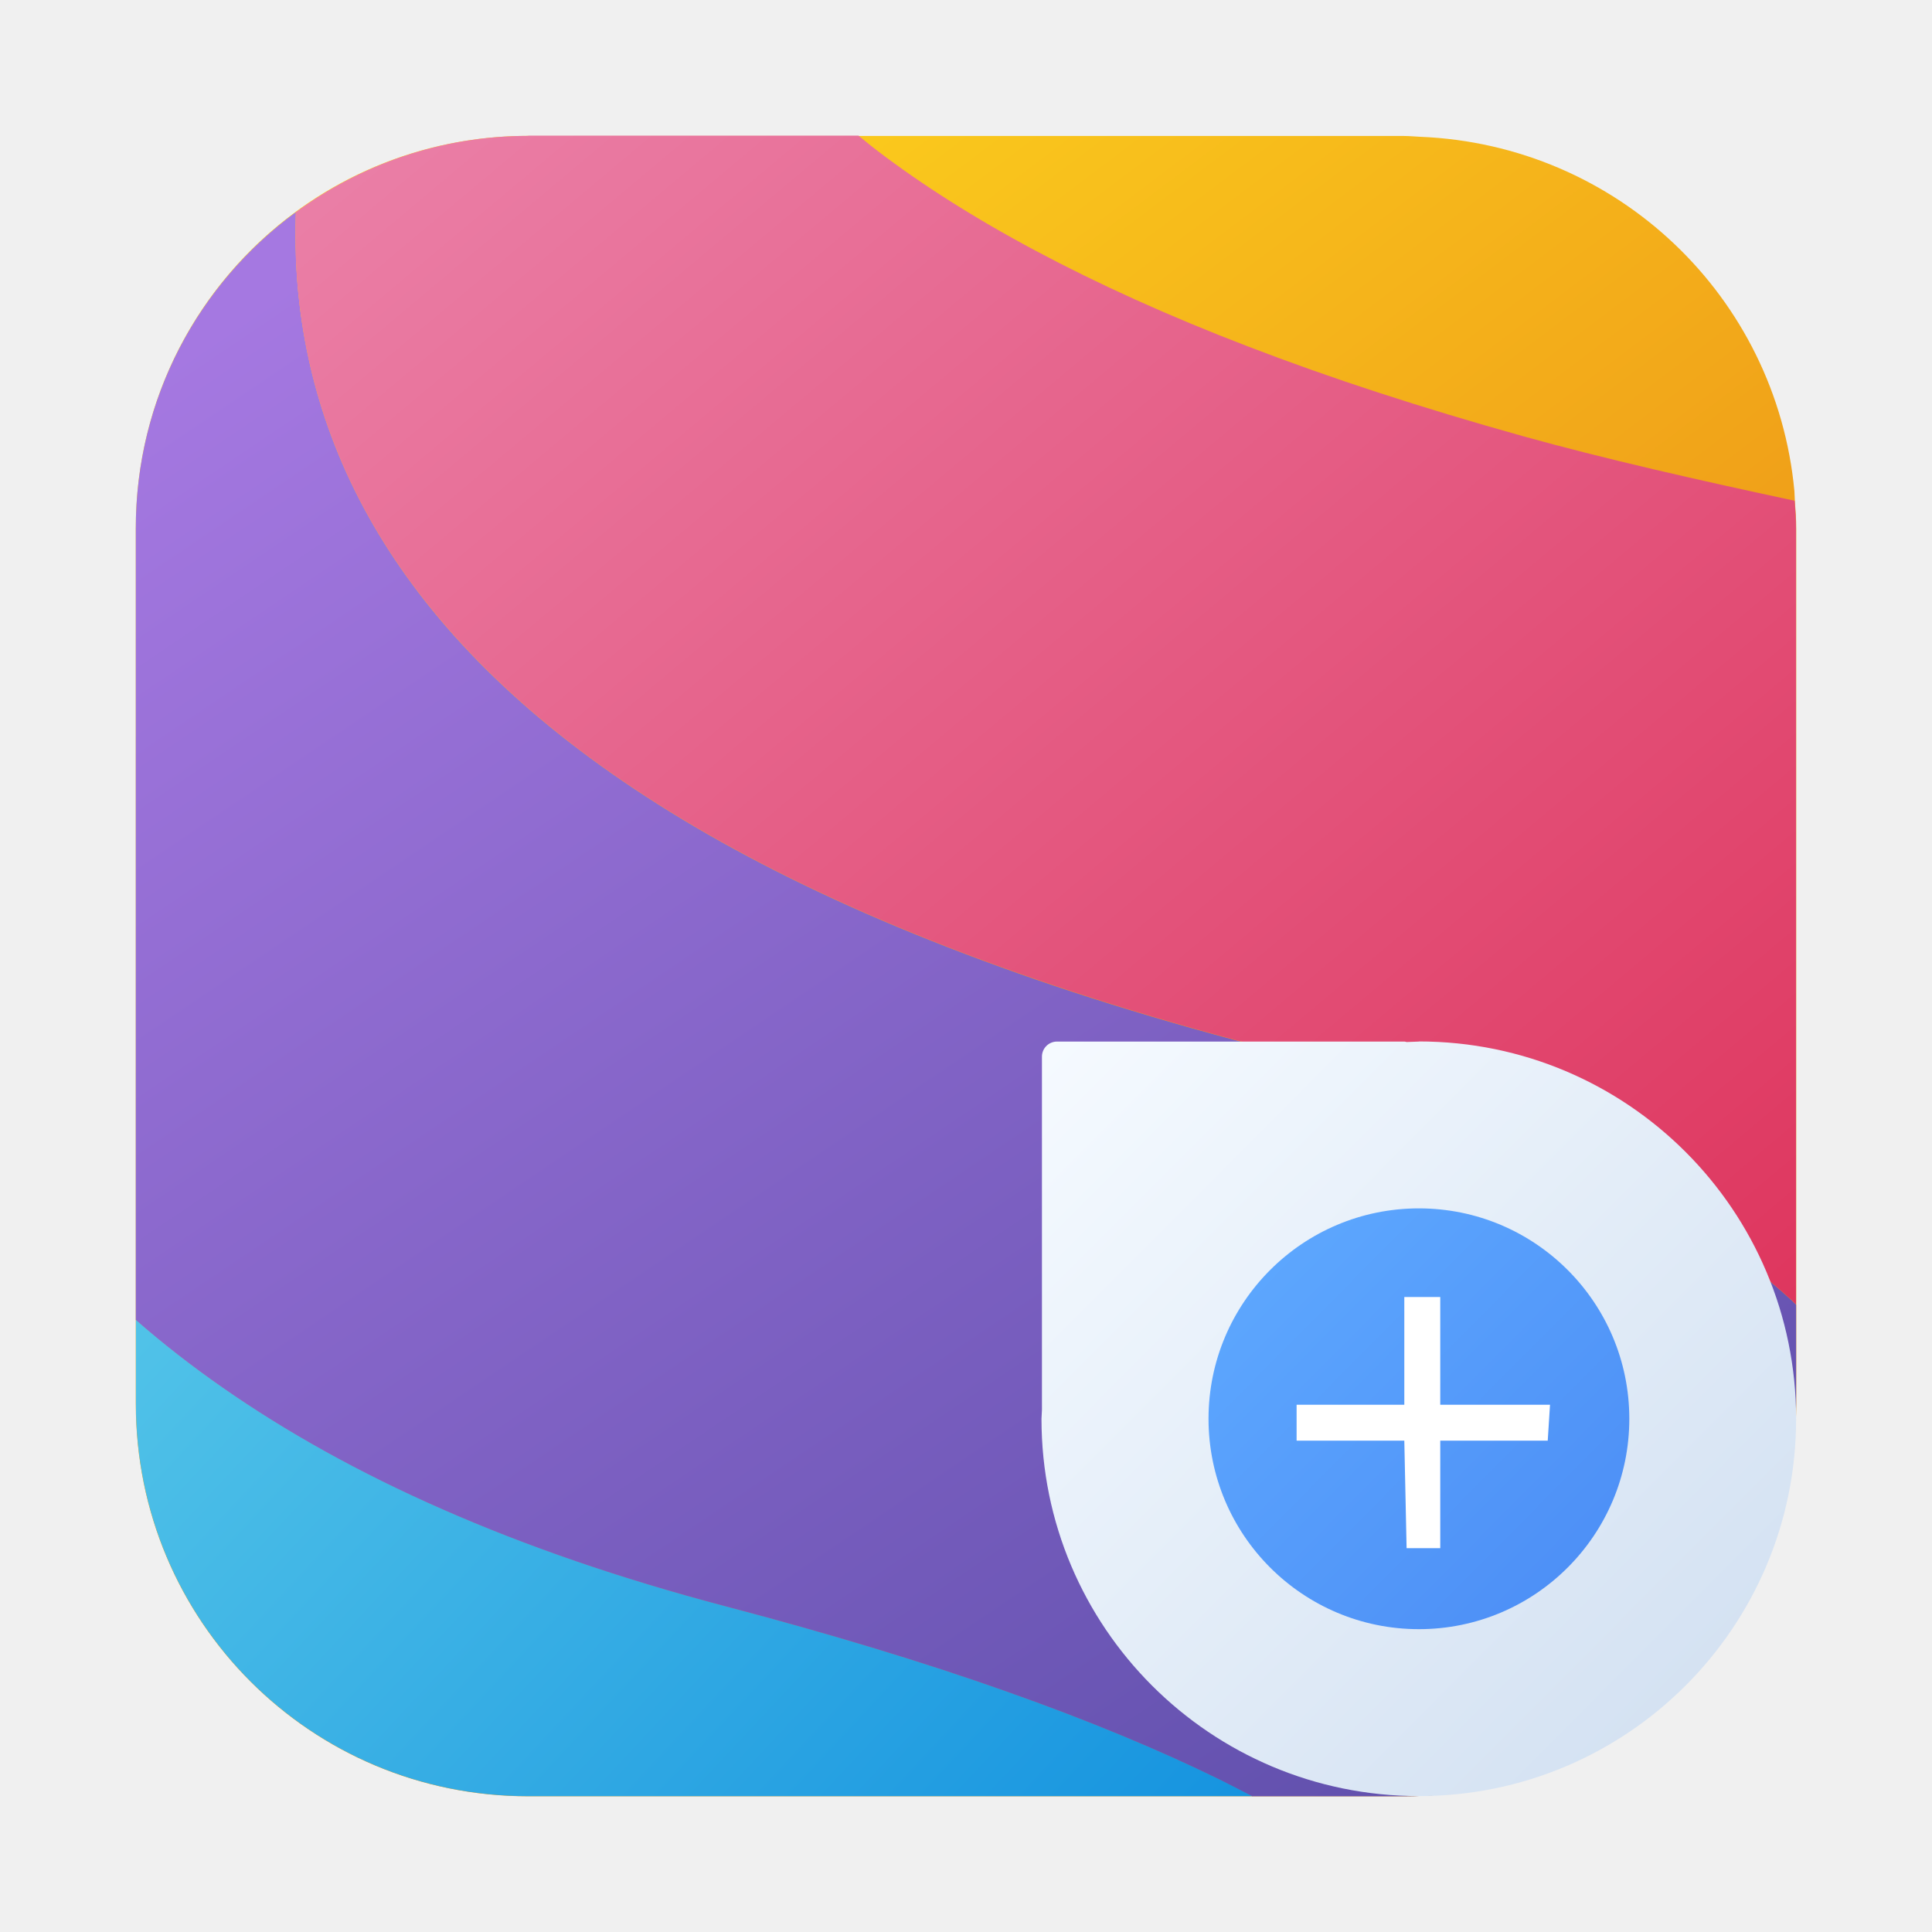
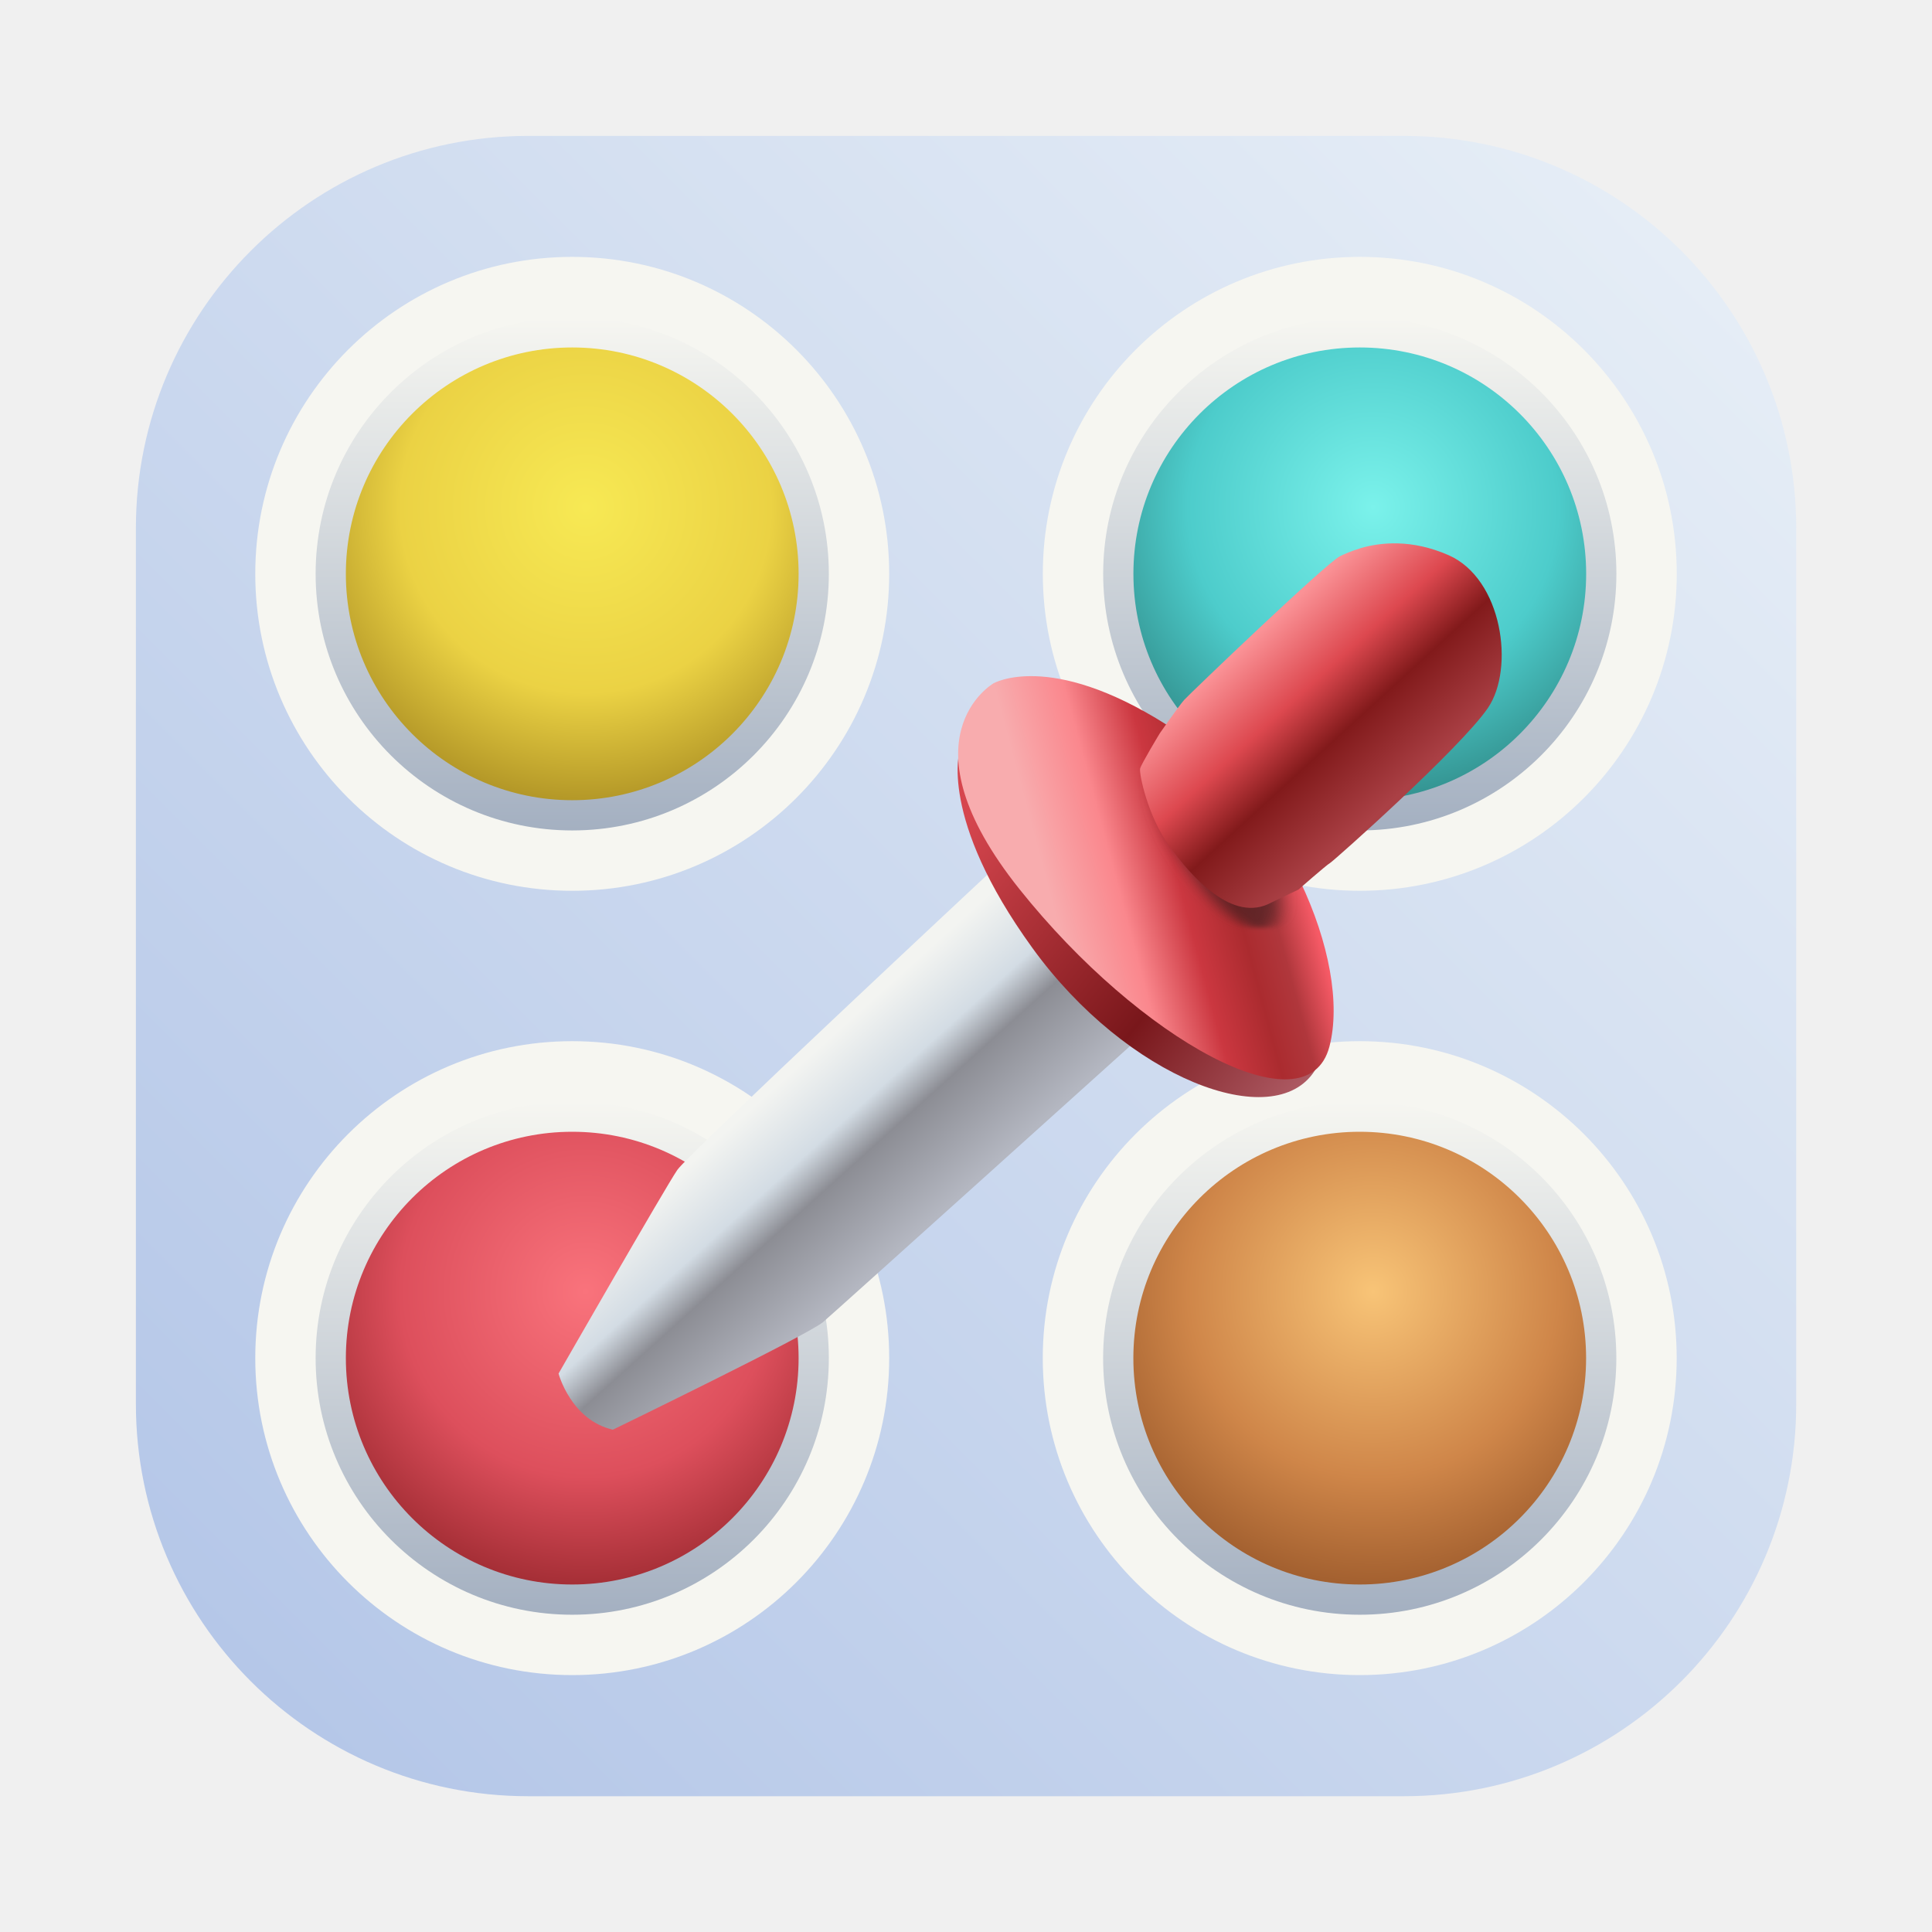
- <svg xmlns="http://www.w3.org/2000/svg" width="64" height="64" version="1.1" viewBox="0 0 16.933 16.933">
+ <svg xmlns="http://www.w3.org/2000/svg" xmlns:xlink="http://www.w3.org/1999/xlink" width="64" height="64" version="1.1" viewBox="0 0 16.933 16.933">
  <defs>
-     <linearGradient id="linearGradient2578" x1="9.111" x2="16.391" y1="-5.621" y2="4.02" gradientTransform="matrix(.91668 0 0 .91668 -1.7477 2.5285)" gradientUnits="userSpaceOnUse">
-       <stop stop-color="#ffdc1e" offset="0" />
-       <stop stop-color="#f0a019" offset="1" />
+     <linearGradient id="linearGradient29430" x1="3.704" x2="3.704" y1="2.646" y2="7.144" gradientTransform="translate(21.316)" gradientUnits="userSpaceOnUse">
+       <stop stop-color="#f6f6f1" offset="0" />
+       <stop stop-color="#f6f6f1" offset="1" />
    </linearGradient>
-     <linearGradient id="linearGradient2531" x1="-109.09" x2="-101.26" y1="11.122" y2="18.44" gradientTransform="matrix(1.578 0 0 1.578 168.55 -6.4029)" gradientUnits="userSpaceOnUse">
-       <stop stop-color="#64d2eb" offset="0" />
-       <stop stop-color="#0082dc" offset="1" />
+     <filter id="filter184759" x="-.206" y="-.073" width="1.412" height="1.146" color-interpolation-filters="sRGB">
+       <feGaussianBlur stdDeviation="0.047" />
+     </filter>
+     <linearGradient id="linearGradient2116" x1="59.5" x2="4.5" y1="4.5" y2="59.5" gradientTransform="scale(.26458)" gradientUnits="userSpaceOnUse">
+       <stop stop-color="#e9f0f7" offset="0" />
+       <stop stop-color="#b1c4e7" offset="1" />
    </linearGradient>
-     <linearGradient id="linearGradient2533" x1="-107.04" x2="-99.66" y1="6.953" y2="17.895" gradientTransform="matrix(1.578 0 0 1.578 168.55 -6.4031)" gradientUnits="userSpaceOnUse">
-       <stop stop-color="#a578e1" offset="0" />
-       <stop stop-color="#5046a0" offset="1" />
+     <linearGradient id="linearGradient27964" x1="3.704" x2="3.704" y1="2.646" y2="7.144" gradientTransform="translate(1.1889 .16466)" gradientUnits="userSpaceOnUse">
+       <stop stop-color="#f6f6f1" offset="0" />
+       <stop stop-color="#a4b0c1" offset="1" />
    </linearGradient>
-     <linearGradient id="linearGradient2535" x1="-105" x2="-97.017" y1="4.292" y2="13.799" gradientTransform="matrix(1.578 0 0 1.578 168.55 -6.4026)" gradientUnits="userSpaceOnUse">
-       <stop stop-color="#eb82aa" offset="0" />
-       <stop stop-color="#dc2850" offset="1" />
+     <radialGradient id="radialGradient27966" cx="3.92" cy="4.478" r="2.249" gradientTransform="matrix(1.4014 0 0 1.4014 -.35094 -1.8)" gradientUnits="userSpaceOnUse">
+       <stop stop-color="#f7e954" offset="0" />
+       <stop stop-color="#ebd244" offset=".516" />
+       <stop stop-color="#927416" offset="1" />
+     </radialGradient>
+     <linearGradient id="linearGradient27968" x1="3.704" x2="3.704" y1="2.646" y2="7.144" gradientTransform="translate(1.1889 7.0379)" gradientUnits="userSpaceOnUse">
+       <stop stop-color="#f6f6f1" offset="0" />
+       <stop stop-color="#a4b0c1" offset="1" />
    </linearGradient>
-     <linearGradient id="linearGradient2614" x1="4.157" x2="12.85" y1="4.154" y2="12.83" gradientTransform="matrix(.74995 0 0 .74995 3.6335 7.909)" gradientUnits="userSpaceOnUse">
-       <stop stop-color="#f5faff" offset="0" />
-       <stop stop-color="#cfdef0" offset="1" />
+     <radialGradient id="radialGradient27970" cx="3.92" cy="4.478" r="2.249" gradientTransform="matrix(1.4014 0 0 1.4014 -.35094 5.0733)" gradientUnits="userSpaceOnUse">
+       <stop stop-color="#f9737c" offset="0" />
+       <stop stop-color="#dd4f5c" offset=".516" />
+       <stop stop-color="#831b1f" offset="1" />
+     </radialGradient>
+     <linearGradient id="linearGradient27972" x1="3.704" x2="3.704" y1="2.646" y2="7.144" gradientTransform="translate(8.0765 .16466)" gradientUnits="userSpaceOnUse">
+       <stop stop-color="#f6f6f1" offset="0" />
+       <stop stop-color="#a4b0c1" offset="1" />
    </linearGradient>
-     <linearGradient id="linearGradient2616" x1="10.647" x2="6.199" y1="10.727" y2="6.314" gradientTransform="matrix(.81325 0 0 .81325 3.0977 7.3731)" gradientUnits="userSpaceOnUse">
-       <stop stop-color="#4b8cf5" offset="0" />
-       <stop stop-color="#5faaff" offset="1" />
+     <radialGradient id="radialGradient27974" cx="3.92" cy="4.478" r="2.249" gradientTransform="matrix(1.4014 0 0 1.4014 6.5367 -1.8)" gradientUnits="userSpaceOnUse">
+       <stop stop-color="#7bf2eb" offset="0" />
+       <stop stop-color="#4dcccb" offset=".516" />
+       <stop stop-color="#246f6c" offset="1" />
+     </radialGradient>
+     <linearGradient id="linearGradient27976" x1="3.704" x2="3.704" y1="2.646" y2="7.144" gradientTransform="translate(8.0909 7.0379)" gradientUnits="userSpaceOnUse">
+       <stop stop-color="#f6f6f1" offset="0" />
+       <stop stop-color="#a4b0c1" offset="1" />
    </linearGradient>
+     <radialGradient id="radialGradient27978" cx="3.92" cy="4.478" r="2.249" gradientTransform="matrix(1.4014 0 0 1.4014 6.5511 5.0733)" gradientUnits="userSpaceOnUse">
+       <stop stop-color="#f8c477" offset="0" />
+       <stop stop-color="#cf8649" offset=".516" />
+       <stop stop-color="#884920" offset="1" />
+     </radialGradient>
+     <linearGradient id="linearGradient27980" x1="34.986" x2="35.802" y1="4.145" y2="5.744" gradientTransform="rotate(-15,48.393,113.35)" gradientUnits="userSpaceOnUse">
+       <stop stop-color="#f3f4f1" offset="0" />
+       <stop stop-color="#d3dce4" offset=".346" />
+       <stop stop-color="#8c8d94" offset=".538" />
+       <stop stop-color="#b4b7c1" offset="1" />
+     </linearGradient>
+     <linearGradient id="linearGradient27982" x1="38.198" x2="40.44" y1="1.796" y2="4.841" gradientTransform="rotate(-15,48.393,113.35)" gradientUnits="userSpaceOnUse">
+       <stop stop-color="#d6464e" offset="0" />
+       <stop stop-color="#79171b" offset=".61" />
+       <stop stop-color="#ad5a63" offset="1" />
+     </linearGradient>
+     <linearGradient id="linearGradient27984" x1="38.724" x2="40.908" y1=".727" y2=".727" gradientTransform="rotate(-15,48.393,113.35)" gradientUnits="userSpaceOnUse">
+       <stop stop-color="#f8acae" offset="0" />
+       <stop stop-color="#fa878d" offset=".272" />
+       <stop stop-color="#cb3740" offset=".514" />
+       <stop stop-color="#ab2b2f" offset=".713" />
+       <stop stop-color="#b0373c" offset=".848" />
+       <stop stop-color="#f65a66" offset="1" />
+     </linearGradient>
+     <linearGradient id="linearGradient27986" x1="41.034" x2="41.899" y1=".919" y2="2.585" gradientTransform="rotate(-15,48.434,113.38)" gradientUnits="userSpaceOnUse">
+       <stop stop-color="#fa9296" offset="0" />
+       <stop stop-color="#dd484f" offset=".345" />
+       <stop stop-color="#821a1b" offset=".61" />
+       <stop stop-color="#aa4045" offset="1" />
+     </linearGradient>
+     <linearGradient id="linearGradient28004" x1="3.704" x2="3.704" y1="2.646" y2="7.144" gradientTransform="matrix(1.2353 0 0 1.2353 .28622 -.98707)" gradientUnits="userSpaceOnUse" xlink:href="#linearGradient29430" />
+     <linearGradient id="linearGradient48930" x1="3.704" x2="3.704" y1="2.646" y2="7.144" gradientTransform="matrix(1.2353 0 0 1.2353 7.1734 -.98707)" gradientUnits="userSpaceOnUse" xlink:href="#linearGradient29430" />
+     <linearGradient id="linearGradient48934" x1="3.704" x2="3.704" y1="2.646" y2="7.144" gradientTransform="matrix(1.2353 0 0 1.2353 .28622 5.8865)" gradientUnits="userSpaceOnUse" xlink:href="#linearGradient29430" />
+     <linearGradient id="linearGradient48938" x1="3.704" x2="3.704" y1="2.646" y2="7.144" gradientTransform="matrix(1.2353 0 0 1.2353 7.1879 5.8865)" gradientUnits="userSpaceOnUse" xlink:href="#linearGradient29430" />
  </defs>
-   <g transform="translate(2.4531 -1.8232)">
-     <path d="m2.177 3.014c-1.905 0-3.44 1.534-3.44 3.44v7.673c0 1.905 1.534 3.44 3.44 3.44h7.673c1.905 0 3.44-1.534 3.44-3.44v-7.673c0-0.081-0.006-0.16-0.012-0.24-2e-3 -0.029-0.002-0.058-0.004-0.086-0.159-1.705-1.552-3.036-3.281-3.106-0.047-0.002-0.094-0.007-0.142-0.007h-7.673z" fill="url(#linearGradient2578)" stroke-opacity=".953" stroke-width=".083" />
-     <g stroke-width="1.578">
-       <path d="m-1.262 13.389v0.737c0 1.905 1.534 3.44 3.44 3.44h6.349c-0.093-0.049-0.186-0.098-0.285-0.146-0.53-0.26-1.15-0.518-1.869-0.772-0.719-0.254-1.536-0.503-2.463-0.747-0.927-0.244-1.751-0.53-2.483-0.851-0.732-0.322-1.371-0.679-1.926-1.066-0.275-0.191-0.529-0.39-0.763-0.595z" fill="url(#linearGradient2531)" />
-       <path d="m0.139 3.683c-0.85 0.625-1.402 1.63-1.402 2.771v6.937c0.234 0.205 0.488 0.403 0.762 0.594 0.555 0.387 1.194 0.745 1.926 1.066 0.732 0.322 1.556 0.607 2.483 0.851 0.927 0.244 1.745 0.493 2.463 0.747 0.719 0.254 1.338 0.512 1.868 0.772 0.099 0.049 0.192 0.098 0.285 0.146h1.325c1.905 0 3.44-1.534 3.44-3.44v-0.869c-0.012-0.011-0.021-0.022-0.033-0.033-0.502-0.459-1.12-0.876-1.868-1.243-0.748-0.368-1.625-0.686-2.645-0.946-1.021-0.26-1.932-0.546-2.741-0.854-0.81-0.307-1.518-0.636-2.137-0.982-0.618-0.346-1.146-0.71-1.593-1.086-0.447-0.377-0.813-0.766-1.107-1.164-0.295-0.398-0.519-0.807-0.681-1.218-0.162-0.412-0.263-0.828-0.312-1.244-0.032-0.268-0.04-0.536-0.032-0.803z" fill="url(#linearGradient2533)" />
-       <path d="m2.177 3.014c-0.765 0-1.468 0.25-2.038 0.669-0.008 0.267-2.198e-4 0.535 0.032 0.803 0.049 0.417 0.15 0.832 0.312 1.244 0.162 0.412 0.386 0.82 0.681 1.218 0.295 0.398 0.661 0.788 1.107 1.164 0.447 0.377 0.975 0.74 1.593 1.086 0.618 0.346 1.328 0.675 2.137 0.982 0.81 0.307 1.721 0.594 2.741 0.854 1.021 0.26 1.897 0.579 2.645 0.946 0.748 0.368 1.366 0.785 1.868 1.243 0.012 0.011 0.022 0.022 0.033 0.033v-6.804c0-0.081-0.006-0.16-0.012-0.24-0.85-0.182-1.67-0.368-2.385-0.567-0.895-0.25-1.692-0.511-2.4-0.783-0.708-0.271-1.326-0.553-1.865-0.84-0.539-0.287-1-0.581-1.39-0.878-0.058-0.044-0.11-0.088-0.165-0.132h-2.895z" fill="url(#linearGradient2535)" />
+   <rect x="1.191" y="1.191" width="14.552" height="14.552" ry="3.439" fill="url(#linearGradient2116)" stroke-width=".562" />
+   <g transform="translate(-.0096865 -.029635)">
+     <circle cx="5.025" cy="5.059" r="2.778" fill="url(#linearGradient28004)" stroke-width="1.235" />
+     <circle cx="5.025" cy="5.059" r="2.249" fill="url(#linearGradient27964)" />
+     <circle cx="5.025" cy="5.059" r="1.984" fill="url(#radialGradient27966)" />
+     <circle cx="5.025" cy="11.933" r="2.778" fill="url(#linearGradient48934)" stroke-width="1.235" />
+     <circle cx="5.025" cy="11.933" r="2.249" fill="url(#linearGradient27968)" />
+     <circle cx="5.025" cy="11.933" r="1.984" fill="url(#radialGradient27970)" />
+     <g transform="translate(.014488)">
+       <circle cx="11.913" cy="5.059" r="2.778" fill="url(#linearGradient48930)" stroke-width="1.235" />
+       <circle cx="11.913" cy="5.059" r="2.249" fill="url(#linearGradient27972)" />
+       <circle cx="11.913" cy="5.059" r="1.984" fill="url(#radialGradient27974)" />
    </g>
-     <path d="m9.983 10.952a3.307 3.307 0 0 0-0.108 0.004c-6e-3 -7.51e-4 -0.011-0.004-0.018-0.004h-3.046a0.132 0.132 0 0 0-0.132 0.131v3.097a3.307 3.307 0 0 0-0.004 0.078 3.307 3.307 0 0 0 3.307 3.307 3.307 3.307 0 0 0 3.307-3.307 3.307 3.307 0 0 0-3.307-3.307z" color="#000000" fill="url(#linearGradient2614)" overflow="visible" stroke-width=".75" style="isolation:auto;mix-blend-mode:normal;paint-order:fill markers stroke" />
-     <path d="m11.827 14.258a1.844 1.844 0 0 1-1.844 1.844 1.844 1.844 0 0 1-1.844-1.844 1.844 1.844 0 0 1 1.844-1.844 1.844 1.844 0 0 1 1.844 1.844z" color="#000000" fill="url(#linearGradient2616)" overflow="visible" stroke-width=".813" style="isolation:auto;mix-blend-mode:normal;paint-order:fill markers stroke" />
-     <path d="m9.855 13.191v0.944h-0.944v0.315h0.944l0.02 0.942h0.295v-0.942h0.942l0.02-0.315h-0.962v-0.944z" color="#000000" fill="#fff" overflow="visible" stroke-width="1.188" style="isolation:auto;mix-blend-mode:normal;paint-order:fill markers stroke" />
+     <circle cx="11.927" cy="11.933" r="2.778" fill="url(#linearGradient48938)" stroke-width="1.235" />
+     <circle cx="11.927" cy="11.933" r="2.249" fill="url(#linearGradient27976)" />
+     <circle cx="11.927" cy="11.933" r="1.984" fill="url(#radialGradient27978)" />
+   </g>
+   <g transform="translate(-1.1995 -1.0765)">
+     <path d="m9.867 8.73s-2.631 2.455-2.731 2.6c-0.1 0.145-1.041 1.785-1.041 1.785s0.108 0.408 0.476 0.492c0 0 1.714-0.833 1.842-0.943 0.128-0.11 2.717-2.443 2.717-2.443z" fill="url(#linearGradient27980)" />
+     <path d="m9.612 7.647s-0.193 0.593 0.636 1.738c0.829 1.145 2.117 1.634 2.474 1.076 0.357-0.558-3.11-2.814-3.11-2.814z" fill="url(#linearGradient27982)" />
+     <path d="m9.905 7.067s-0.827 0.479 0.23 1.803c1.057 1.324 2.519 2.127 2.716 1.38 0.197-0.747-0.402-2.173-1.429-2.823-1.027-0.65-1.518-0.36-1.518-0.36z" fill="url(#linearGradient27984)" />
+     <ellipse transform="matrix(1.0803 -.57749 .57682 .94149 -29.501 29.885)" cx="37.998" cy=".563" rx=".273" ry=".769" fill="#191919" filter="url(#filter184759)" opacity=".5" />
+     <path d="m13.123 5.882c-0.08 0.023-0.141 0.051-0.178 0.069-0.119 0.056-1.317 1.205-1.366 1.259-0.049 0.055-0.214 0.293-0.214 0.293s-0.163 0.269-0.173 0.31c-0.01 0.041 0.065 0.418 0.259 0.683 0.193 0.265 0.552 0.678 0.893 0.49l0.236-0.113s0.246-0.216 0.277-0.233c0.031-0.017 1.146-1.01 1.383-1.358 0.238-0.348 0.127-1.133-0.345-1.34-0.325-0.142-0.595-0.112-0.772-0.061z" fill="url(#linearGradient27986)" />
  </g>
</svg>
